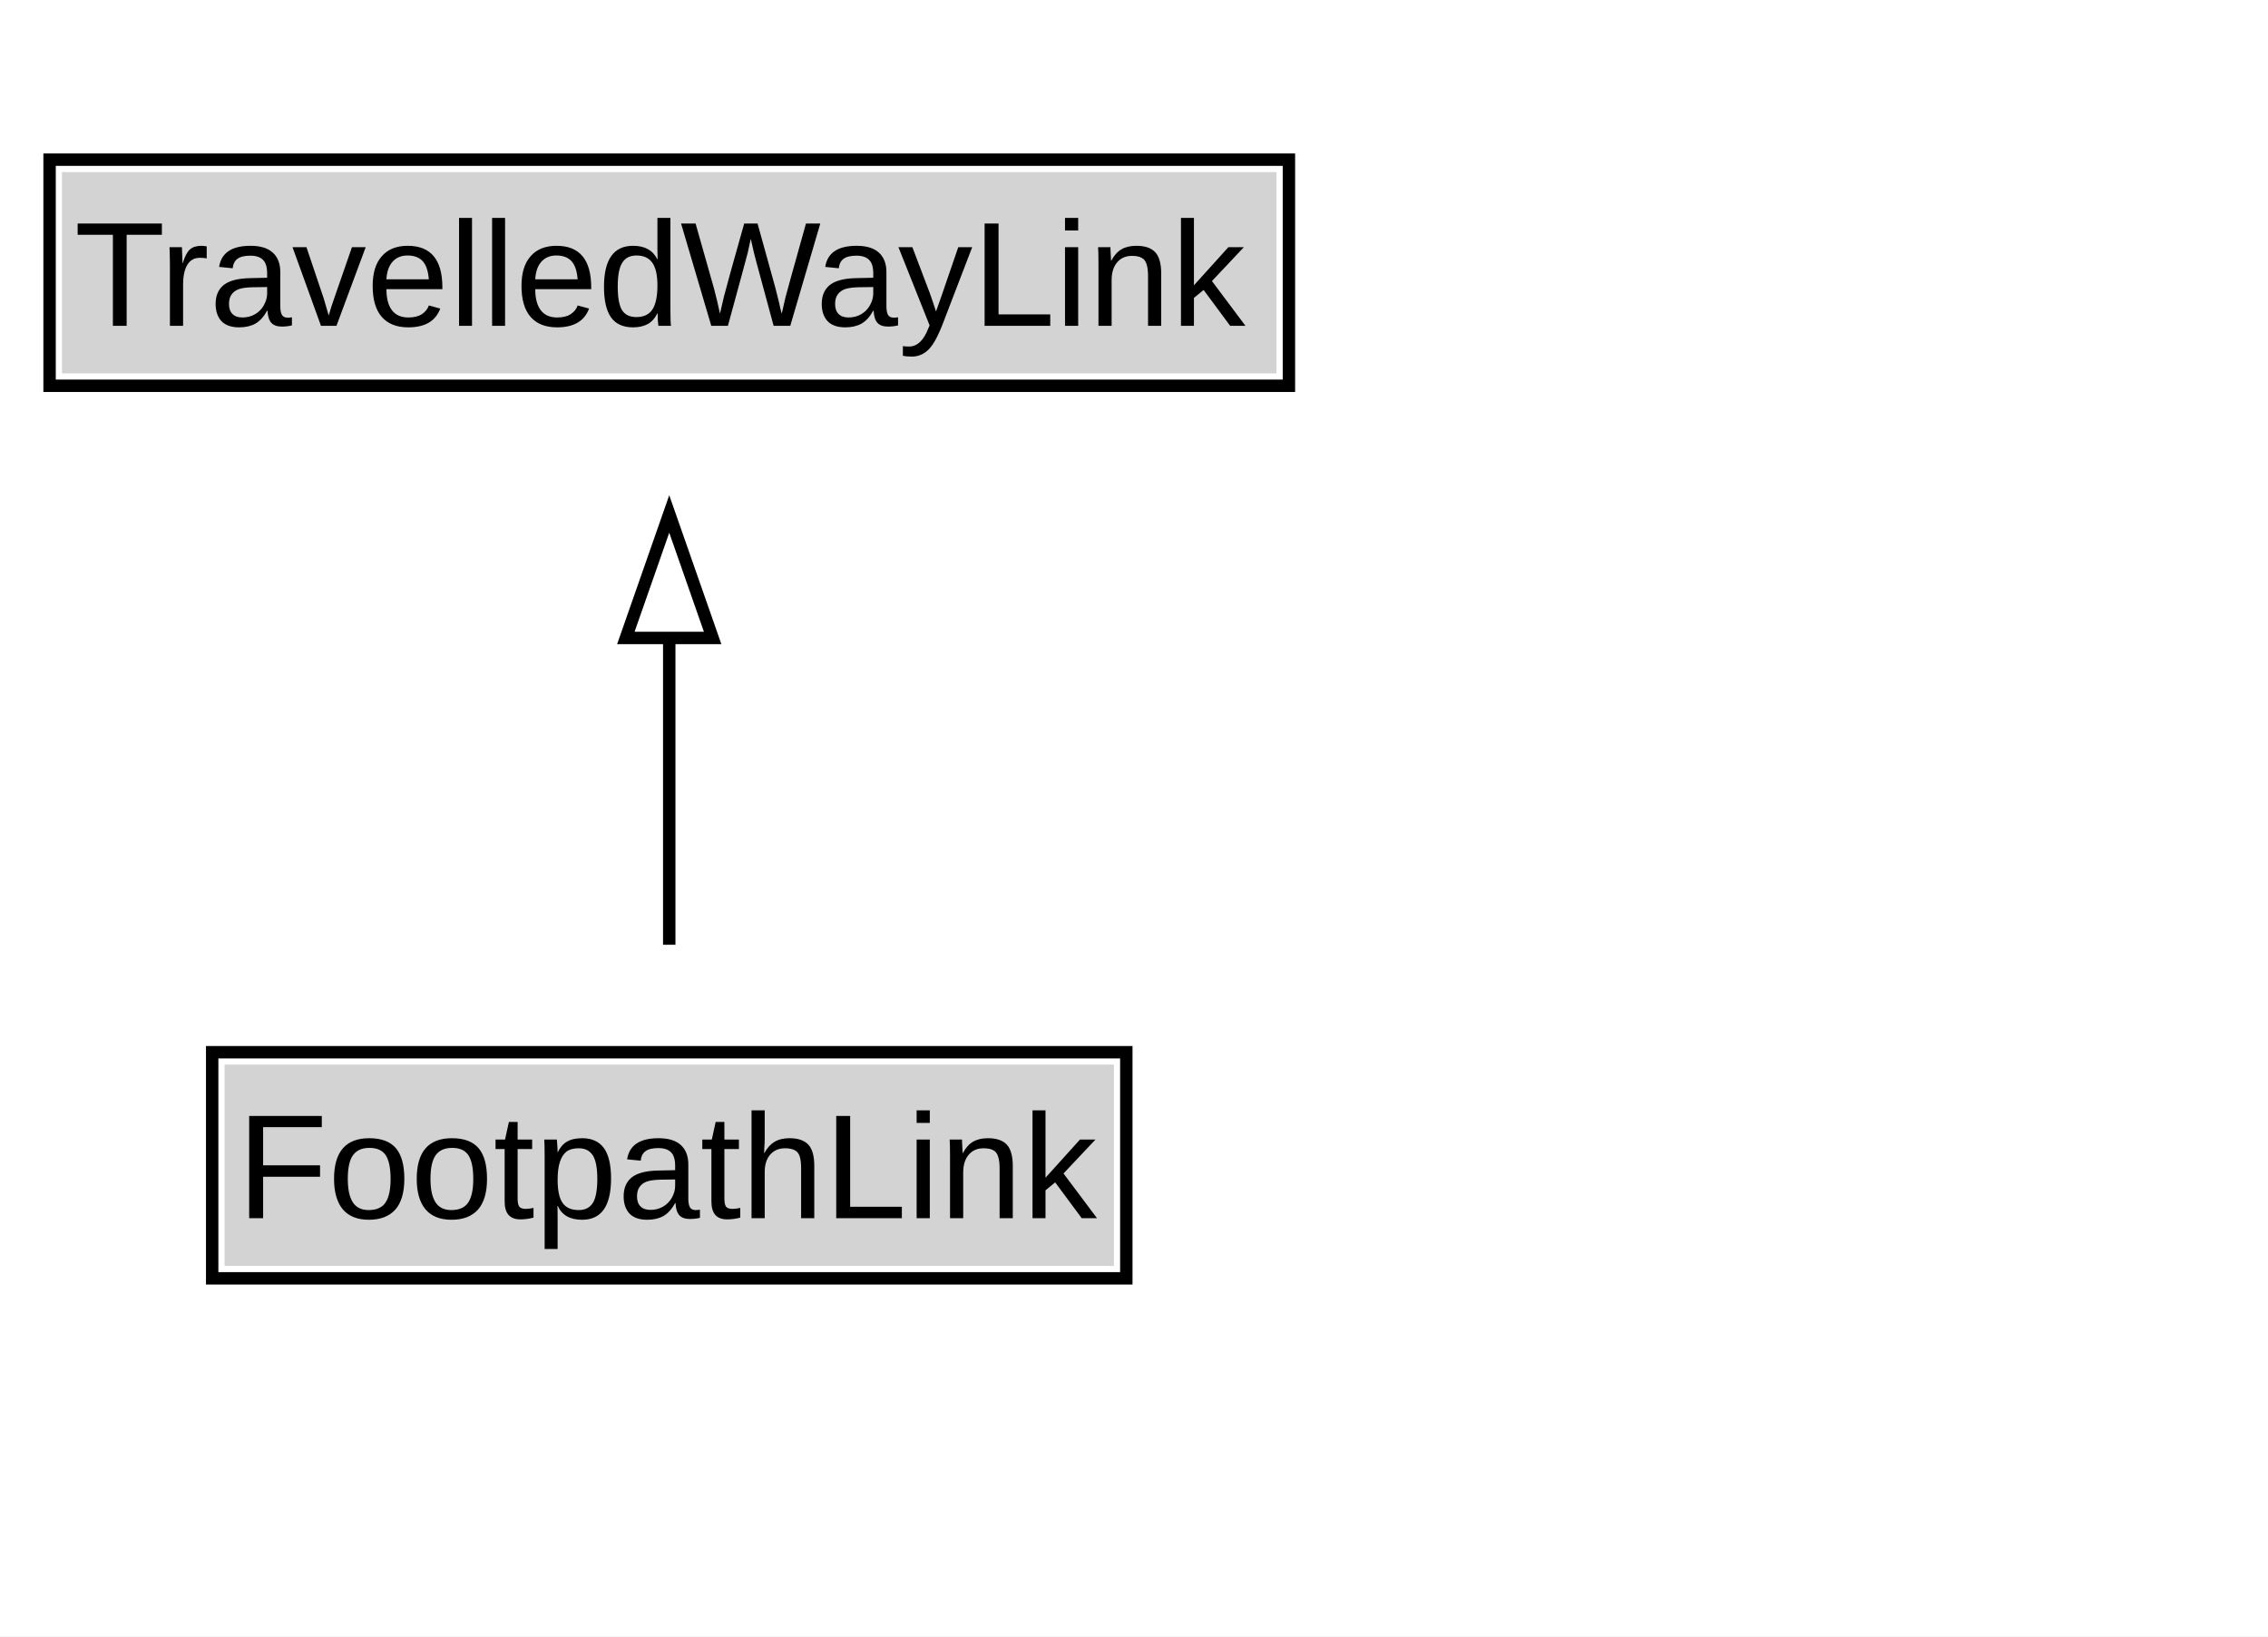
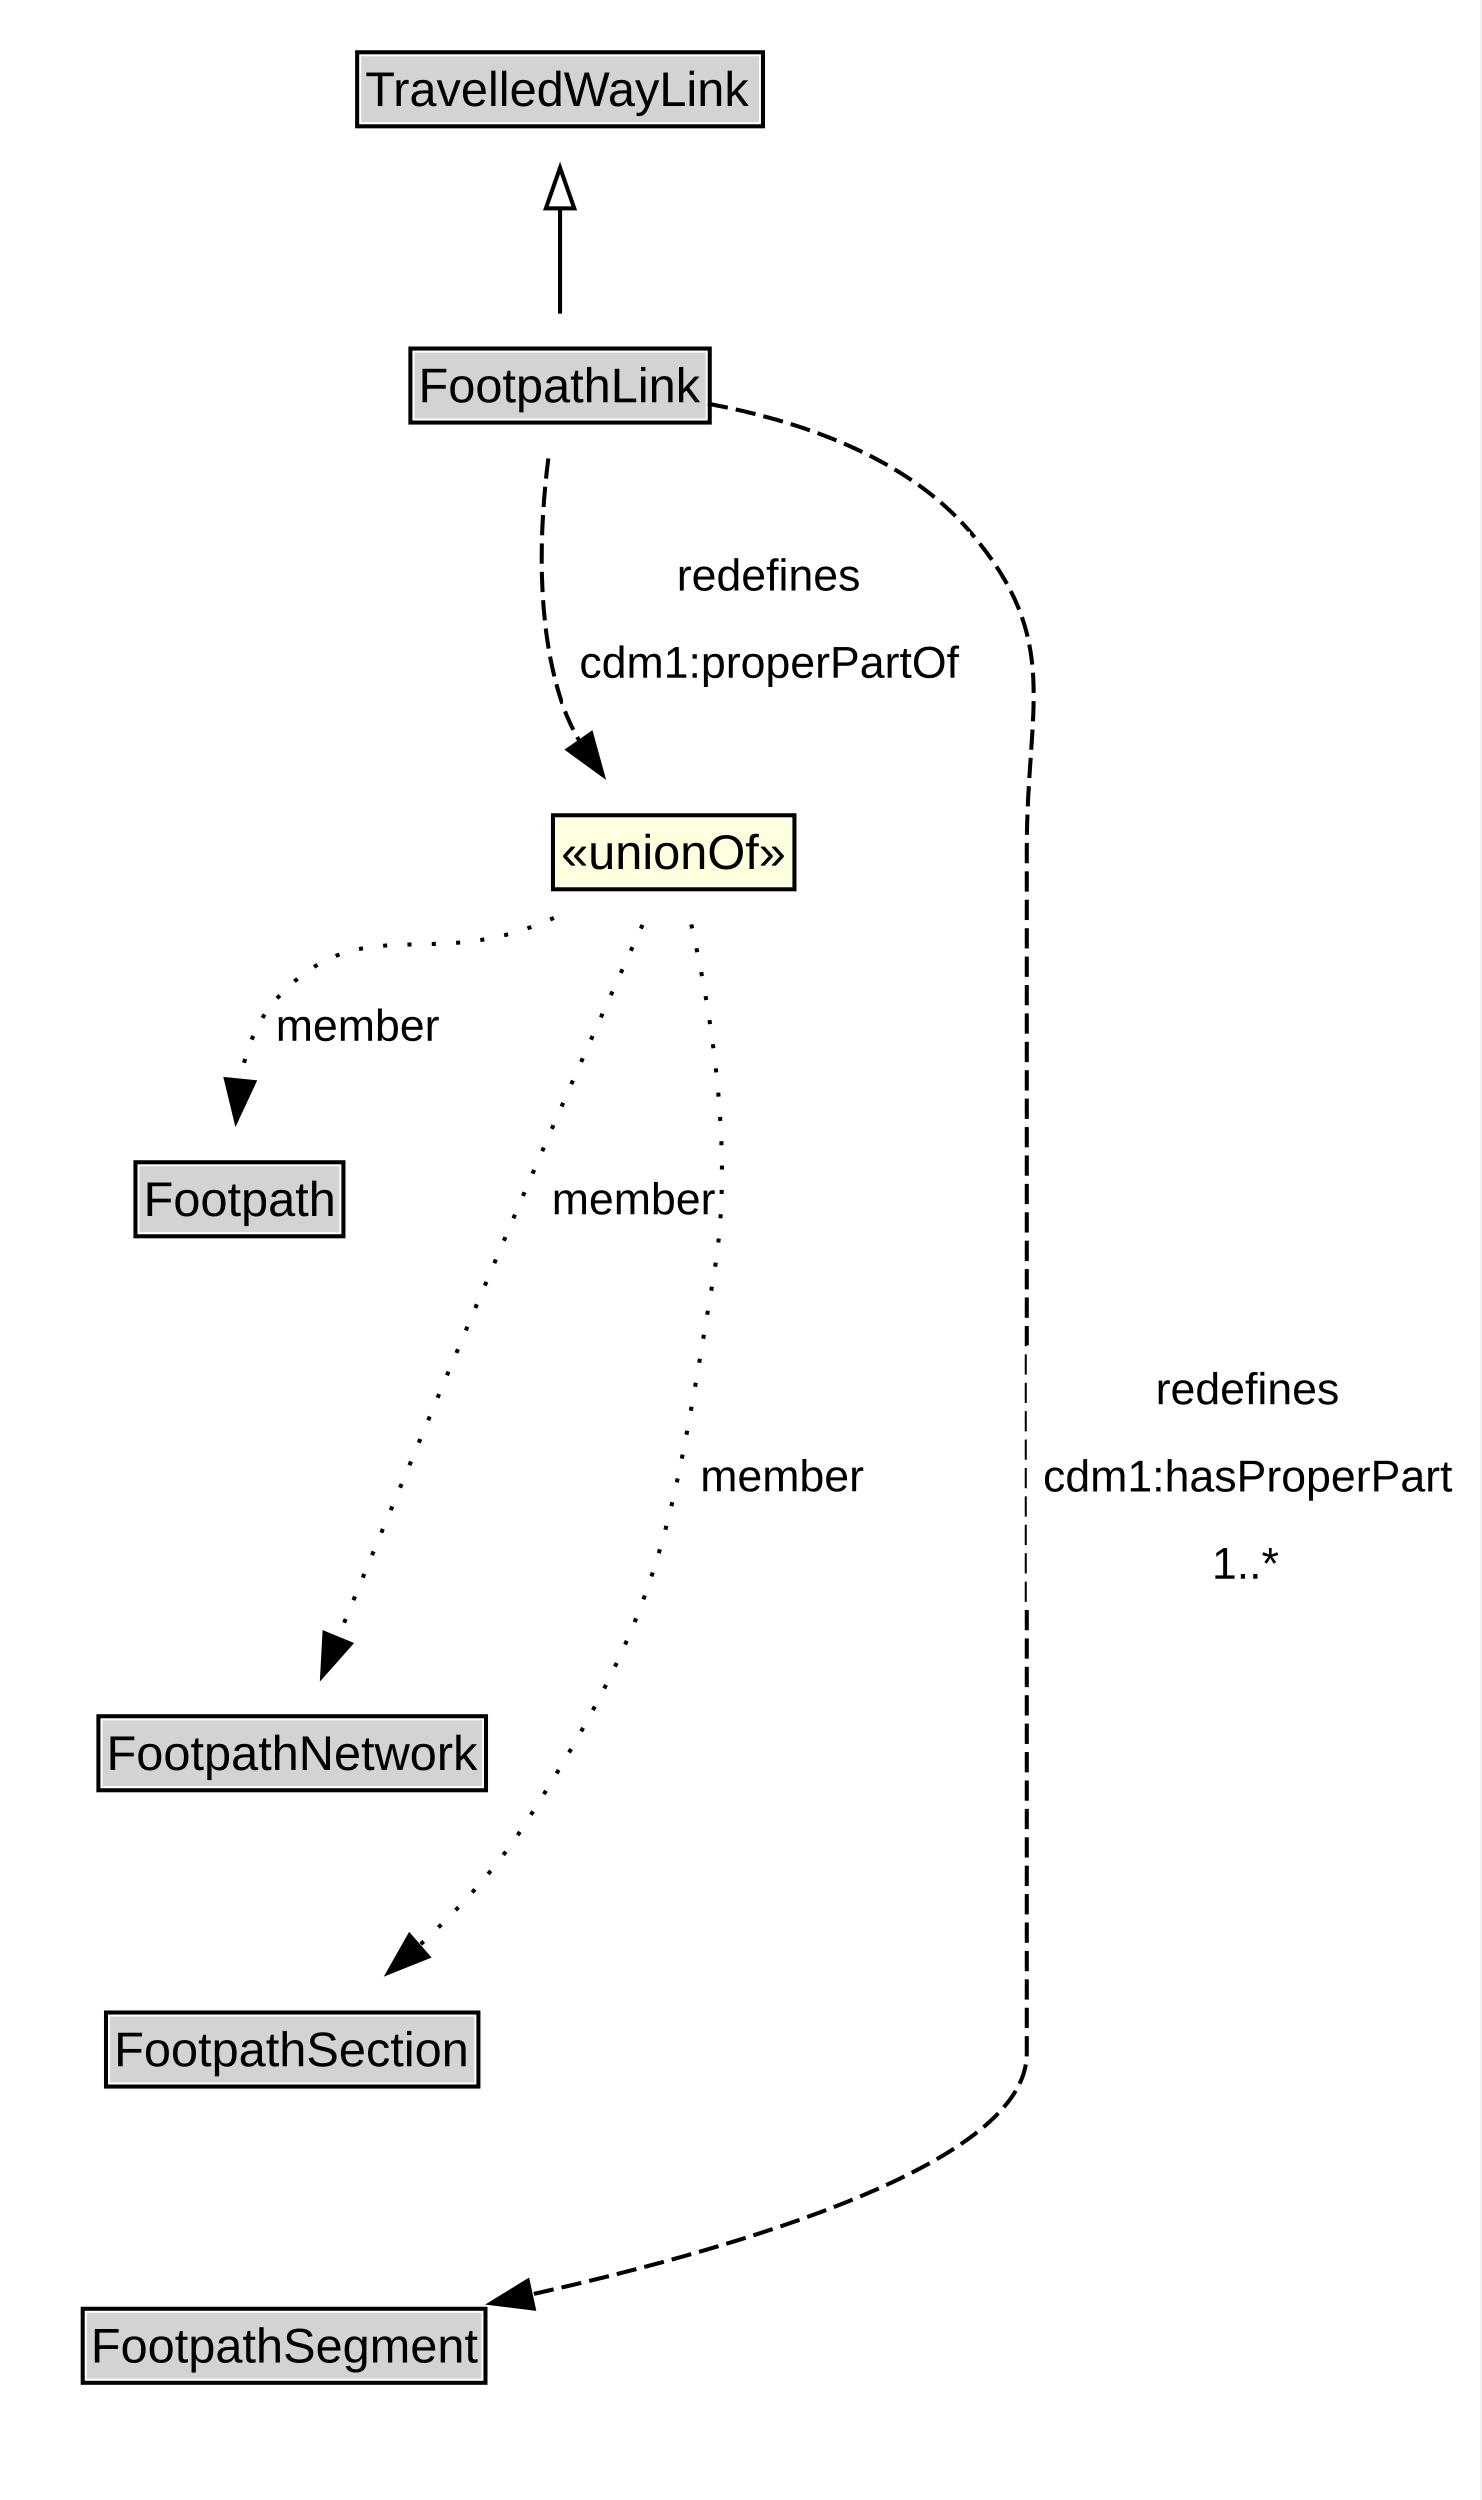
- <svg xmlns="http://www.w3.org/2000/svg" xmlns:xlink="http://www.w3.org/1999/xlink" width="183pt" height="132pt" viewBox="0.00 0.00 183.00 132.00">
-   <g id="graph0" class="graph" transform="scale(1 1) rotate(0) translate(4 128)">
-     <polygon fill="white" stroke="none" points="-4,4 -4,-128 179,-128 179,4 -4,4" />
-     <g id="clust2" class="cluster">
+ <svg xmlns="http://www.w3.org/2000/svg" xmlns:xlink="http://www.w3.org/1999/xlink" width="365pt" height="616pt" viewBox="0.00 0.00 365.00 616.00">
+   <g id="graph0" class="graph" transform="scale(1 1) rotate(0) translate(4 612)">
+     <polygon fill="white" stroke="none" points="-4,4 -4,-612 360.75,-612 360.75,4 -4,4" />
+     <g id="clust3" class="cluster">
</g>
    <g id="node1" class="node">
      <g id="a_node1">
-         <a xlink:href="../FootpathLink.md" xlink:title="&lt;TABLE&gt;">
-           <polygon fill="lightgray" stroke="none" points="14.12,-25.88 14.12,-42.12 85.88,-42.12 85.88,-25.88 14.12,-25.88" />
-           <text xml:space="preserve" text-anchor="start" x="15.12" y="-29.73" font-family="Arial" font-size="12.00">FootpathLink</text>
-           <polygon fill="none" stroke="black" points="13.12,-24.88 13.12,-43.12 86.88,-43.12 86.88,-24.88 13.12,-24.88" />
+         <a xlink:href="../TravelledWayLink" xlink:title="&lt;TABLE&gt;">
+           <polygon fill="lightgray" stroke="none" points="85,-581.88 85,-598.12 183,-598.12 183,-581.88 85,-581.88" />
+           <text xml:space="preserve" text-anchor="start" x="86" y="-585.88" font-family="Arial" font-size="12.00">TravelledWayLink</text>
+           <polygon fill="none" stroke="black" points="84,-580.88 84,-599.12 184,-599.12 184,-580.88 84,-580.88" />
        </a>
      </g>
    </g>
-     <g id="node3" class="node">
-       <g id="a_node3">
-         <a xlink:href="../TravelledWayLink.md" xlink:title="&lt;TABLE&gt;">
-           <polygon fill="lightgray" stroke="none" points="1,-97.88 1,-114.12 99,-114.12 99,-97.88 1,-97.88" />
-           <text xml:space="preserve" text-anchor="start" x="2" y="-101.72" font-family="Arial" font-size="12.00">TravelledWayLink</text>
-           <polygon fill="none" stroke="black" points="0,-96.88 0,-115.12 100,-115.12 100,-96.88 0,-96.88" />
+     <g id="node2" class="node">
+       <g id="a_node2">
+         <a xlink:href="../FootpathLink" xlink:title="&lt;TABLE&gt;">
+           <polygon fill="lightgray" stroke="none" points="98.12,-508.88 98.12,-525.12 169.88,-525.12 169.88,-508.88 98.12,-508.88" />
+           <text xml:space="preserve" text-anchor="start" x="99.12" y="-512.88" font-family="Arial" font-size="12.00">FootpathLink</text>
+           <polygon fill="none" stroke="black" points="97.12,-507.88 97.12,-526.12 170.88,-526.12 170.88,-507.88 97.12,-507.88" />
        </a>
      </g>
    </g>
    <g id="edge1" class="edge">
-       <path fill="none" stroke="black" d="M50,-51.79C50,-59.25 50,-68.24 50,-76.69" />
-       <polygon fill="none" stroke="black" points="46.5,-76.54 50,-86.54 53.5,-76.54 46.5,-76.54" />
+       <path fill="none" stroke="black" d="M134,-534.71C134,-542.47 134,-551.92 134,-560.74" />
+       <polygon fill="none" stroke="black" points="130.5,-560.66 134,-570.66 137.5,-560.66 130.5,-560.66" />
+     </g>
+     <g id="node7" class="node">
+       <g id="a_node7">
+         <a xlink:href="../FootpathSegment" xlink:title="&lt;TABLE&gt;">
+           <polygon fill="lightgray" stroke="none" points="17.38,-25.88 17.38,-42.12 114.62,-42.12 114.62,-25.88 17.38,-25.88" />
+           <text xml:space="preserve" text-anchor="start" x="18.38" y="-29.88" font-family="Arial" font-size="12.00">FootpathSegment</text>
+           <polygon fill="none" stroke="black" points="16.38,-24.88 16.38,-43.12 115.62,-43.12 115.62,-24.88 16.38,-24.88" />
+         </a>
+       </g>
+     </g>
+     <g id="edge7" class="edge">
+       <path fill="none" stroke="black" stroke-dasharray="5,2" d="M170.43,-512.52C192.33,-508.47 218.96,-499.76 235,-481 257.89,-454.23 249,-438.22 249,-403 249,-403 249,-403 249,-106 249,-79.2 179.9,-58.52 126.62,-46.57" />
+       <polygon fill="black" stroke="black" points="127.52,-43.18 117,-44.47 126.03,-50.02 127.52,-43.18" />
+       <polygon fill="white" stroke="none" points="249,-216 249,-280.5 356.75,-280.5 356.75,-216 249,-216" />
+       <text xml:space="preserve" text-anchor="start" x="280.75" y="-266" font-family="Arial" font-size="11.00">redefines</text>
+       <text xml:space="preserve" text-anchor="start" x="253" y="-244.5" font-family="Arial" font-size="11.00">cdm1:hasProperPart</text>
+       <text xml:space="preserve" text-anchor="start" x="294.62" y="-223" font-family="Arial" font-size="11.00">1..*</text>
+     </g>
+     <g id="node8" class="node">
+       <polygon fill="lightyellow" stroke="none" points="132.25,-392.88 132.25,-411.12 191.75,-411.12 191.75,-392.88 132.25,-392.88" />
+       <text xml:space="preserve" text-anchor="start" x="134.25" y="-397.88" font-family="Arial" font-size="12.00">«unionOf»</text>
+       <polygon fill="none" stroke="black" points="132.25,-392.88 132.25,-411.12 191.75,-411.12 191.75,-392.88 132.25,-392.88" />
+     </g>
+     <g id="edge11" class="edge">
+       <path fill="none" stroke="black" stroke-dasharray="5,2" d="M131.11,-499.03C129.05,-482.86 127.75,-458.08 134.75,-438 135.82,-434.93 137.28,-431.93 138.97,-429.04" />
+       <polygon fill="black" stroke="black" points="141.68,-431.27 144.5,-421.05 135.93,-427.28 141.68,-431.27" />
+       <polygon fill="white" stroke="none" points="134.75,-438 134.75,-481 235,-481 235,-438 134.75,-438" />
+       <text xml:space="preserve" text-anchor="start" x="162.75" y="-466.5" font-family="Arial" font-size="11.00">redefines</text>
+       <text xml:space="preserve" text-anchor="start" x="138.75" y="-445" font-family="Arial" font-size="11.00">cdm1:properPartOf</text>
+     </g>
+     <g id="node4" class="node">
+       <g id="a_node4">
+         <a xlink:href="../Footpath" xlink:title="&lt;TABLE&gt;">
+           <polygon fill="lightgray" stroke="none" points="30.38,-308.38 30.38,-324.62 79.62,-324.62 79.62,-308.38 30.38,-308.38" />
+           <text xml:space="preserve" text-anchor="start" x="31.38" y="-312.38" font-family="Arial" font-size="12.00">Footpath</text>
+           <polygon fill="none" stroke="black" points="29.38,-307.38 29.38,-325.62 80.62,-325.62 80.62,-307.38 29.38,-307.38" />
+         </a>
+       </g>
+     </g>
+     <g id="node5" class="node">
+       <g id="a_node5">
+         <a xlink:href="../FootpathNetwork" xlink:title="&lt;TABLE&gt;">
+           <polygon fill="lightgray" stroke="none" points="21.25,-171.88 21.25,-188.12 114.75,-188.12 114.75,-171.88 21.25,-171.88" />
+           <text xml:space="preserve" text-anchor="start" x="22.25" y="-175.88" font-family="Arial" font-size="12.00">FootpathNetwork</text>
+           <polygon fill="none" stroke="black" points="20.25,-170.88 20.25,-189.12 115.75,-189.12 115.75,-170.88 20.25,-170.88" />
+         </a>
+       </g>
+     </g>
+     <g id="node6" class="node">
+       <g id="a_node6">
+         <a xlink:href="../FootpathSection" xlink:title="&lt;TABLE&gt;">
+           <polygon fill="lightgray" stroke="none" points="23.12,-98.88 23.12,-115.12 112.88,-115.12 112.88,-98.88 23.12,-98.88" />
+           <text xml:space="preserve" text-anchor="start" x="24.12" y="-102.88" font-family="Arial" font-size="12.00">FootpathSection</text>
+           <polygon fill="none" stroke="black" points="22.12,-97.88 22.12,-116.12 113.88,-116.12 113.88,-97.88 22.12,-97.88" />
+         </a>
+       </g>
+     </g>
+     <g id="edge8" class="edge">
+       <path fill="none" stroke="black" stroke-dasharray="1,5" d="M132.48,-385.83C130.98,-385.19 129.48,-384.57 128,-384 100.55,-373.37 84.15,-387.7 64.25,-366 59.16,-360.44 56.47,-352.98 55.14,-345.58" />
+       <polygon fill="black" stroke="black" points="58.64,-345.39 54.16,-335.78 51.67,-346.08 58.64,-345.39" />
+       <text xml:space="preserve" text-anchor="middle" x="84.12" y="-355.55" font-family="Arial" font-size="11.00">member</text>
+     </g>
+     <g id="edge9" class="edge">
+       <path fill="none" stroke="black" stroke-dasharray="1,5" d="M154.31,-384.1C148.23,-370.69 139.59,-351.45 132.25,-334.5 113.14,-290.34 91.7,-238.67 79.05,-207.95" />
+       <polygon fill="black" stroke="black" points="82.42,-206.96 75.38,-199.04 75.95,-209.62 82.42,-206.96" />
+       <text xml:space="preserve" text-anchor="middle" x="152.12" y="-312.8" font-family="Arial" font-size="11.00">member</text>
+     </g>
+     <g id="edge10" class="edge">
+       <path fill="none" stroke="black" stroke-dasharray="1,5" d="M166.33,-384.22C170.96,-363.84 177.02,-328.48 172,-298.5 161.41,-235.22 159.73,-215.95 125,-162 117.99,-151.12 108.35,-140.88 98.98,-132.31" />
+       <polygon fill="black" stroke="black" points="101.51,-129.87 91.68,-125.93 96.9,-135.14 101.51,-129.87" />
+       <text xml:space="preserve" text-anchor="middle" x="188.71" y="-244.55" font-family="Arial" font-size="11.00">member</text>
    </g>
  </g>
</svg>
